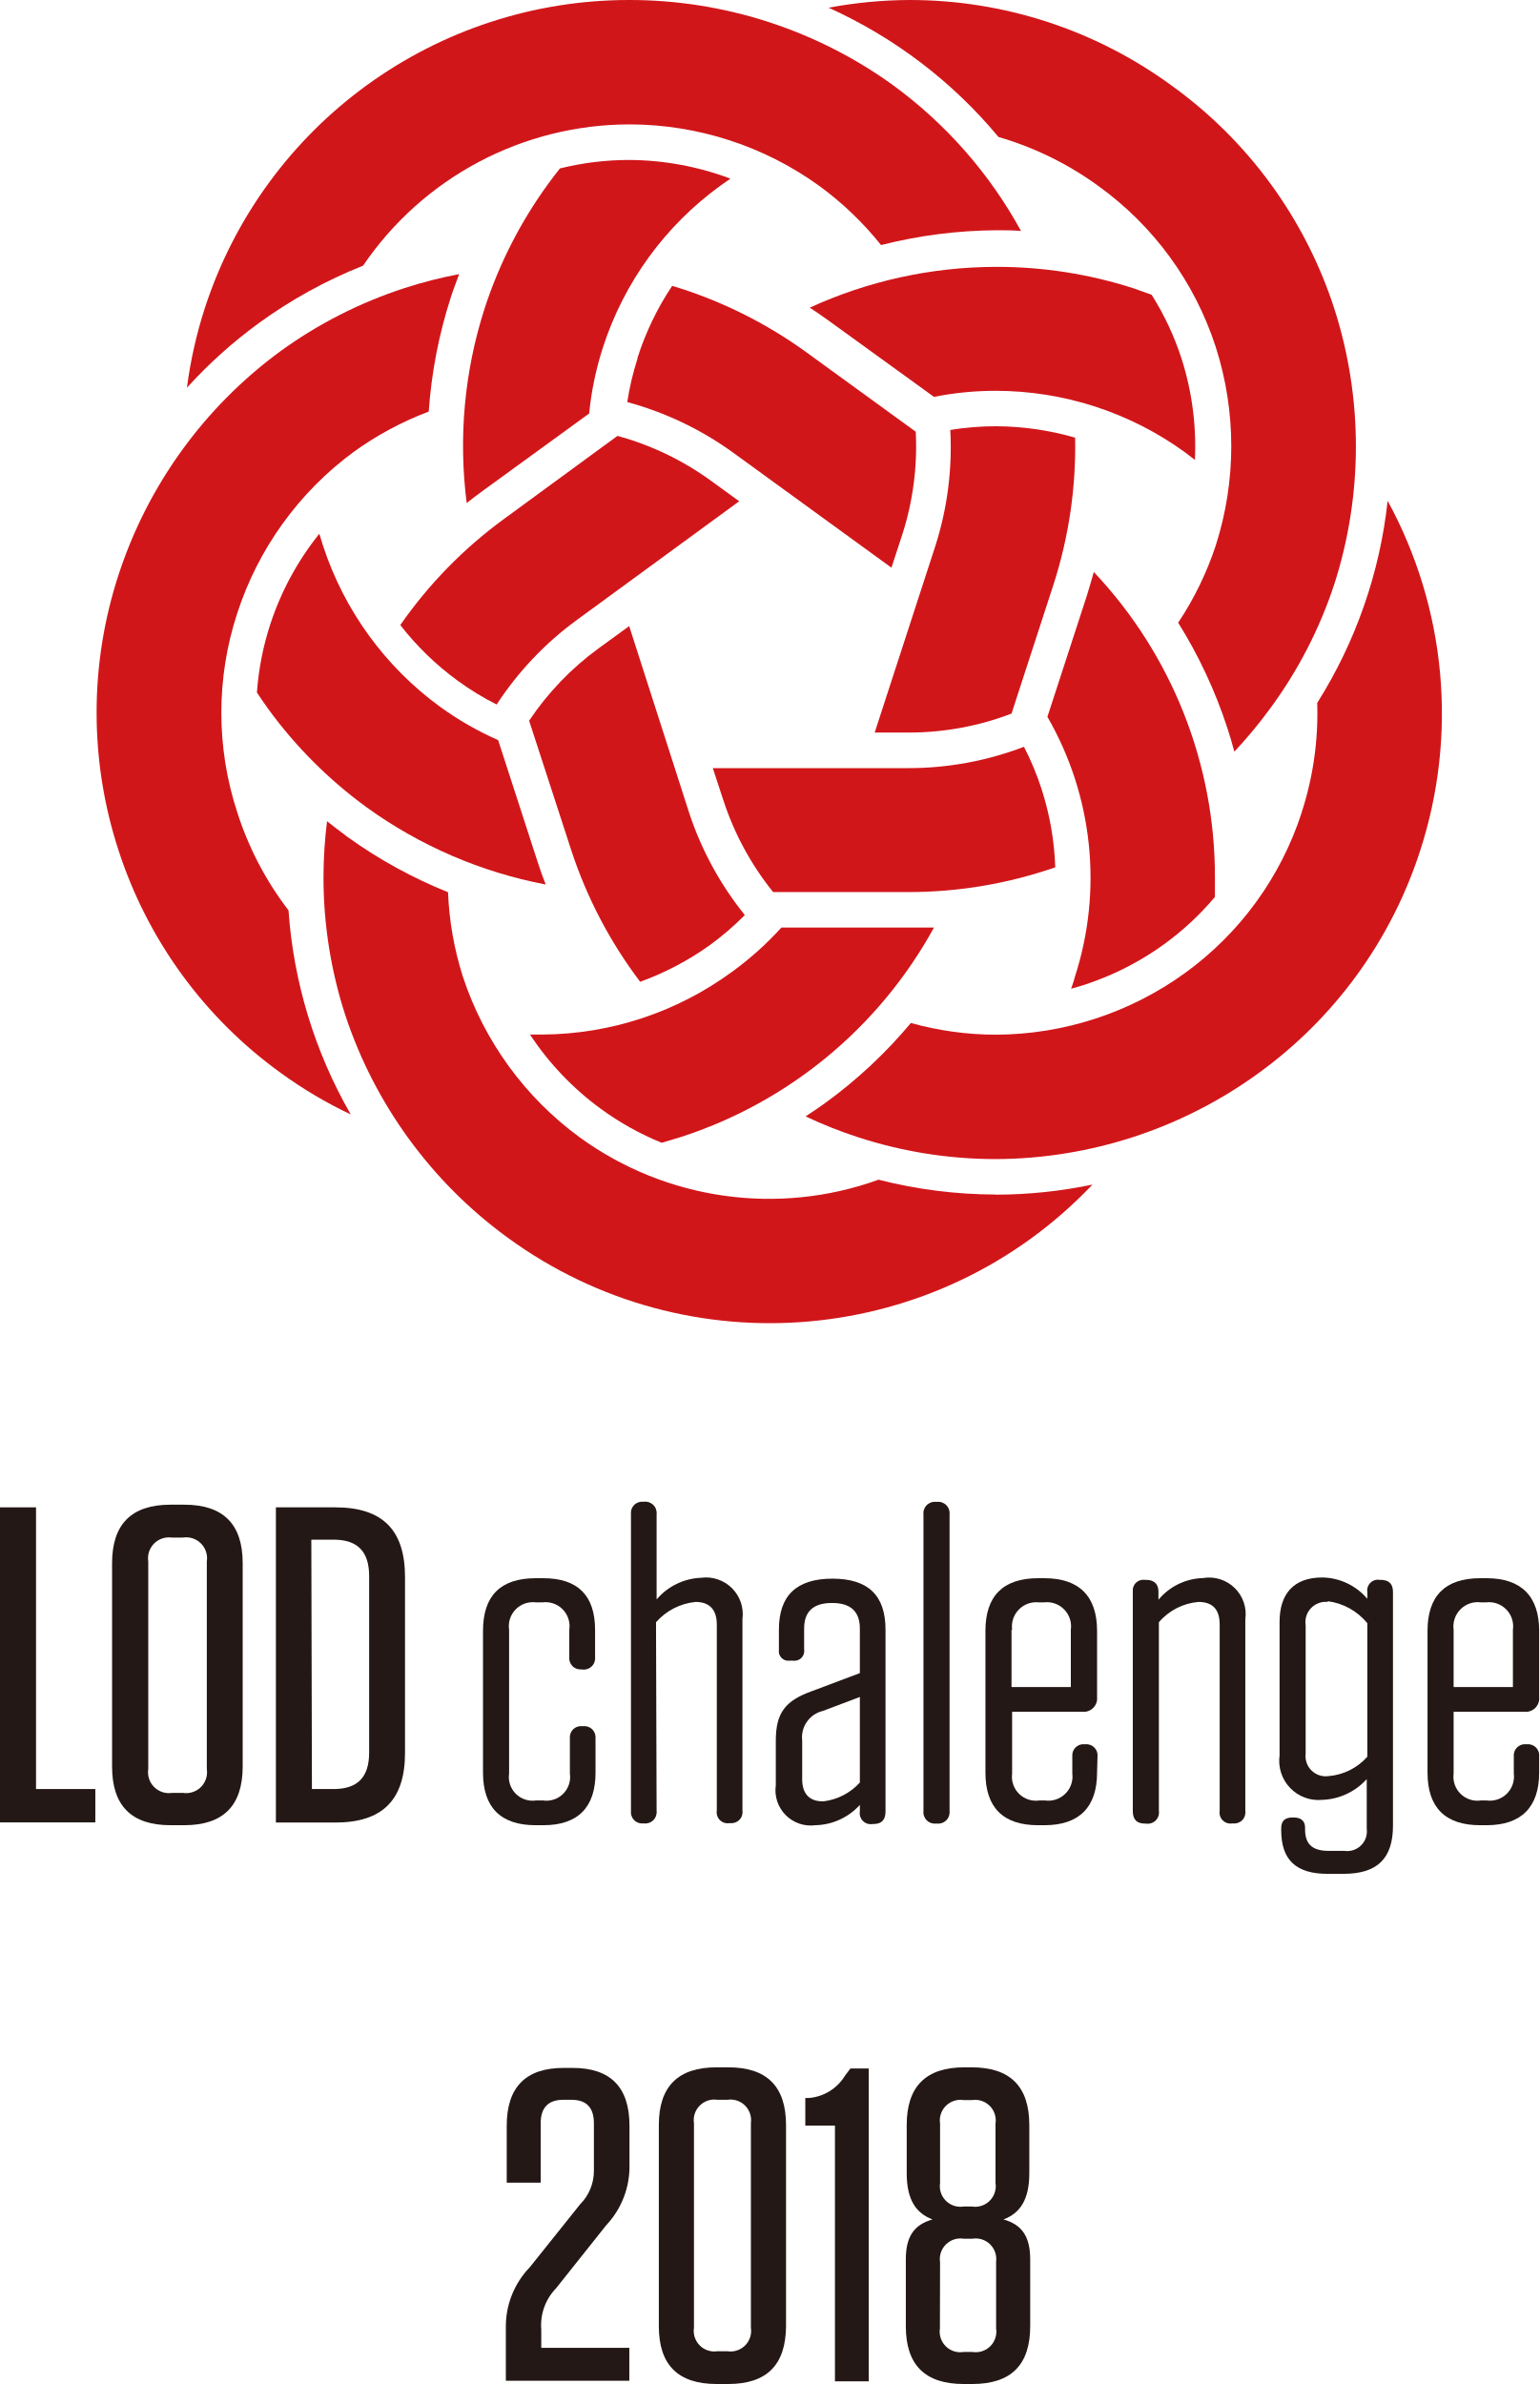
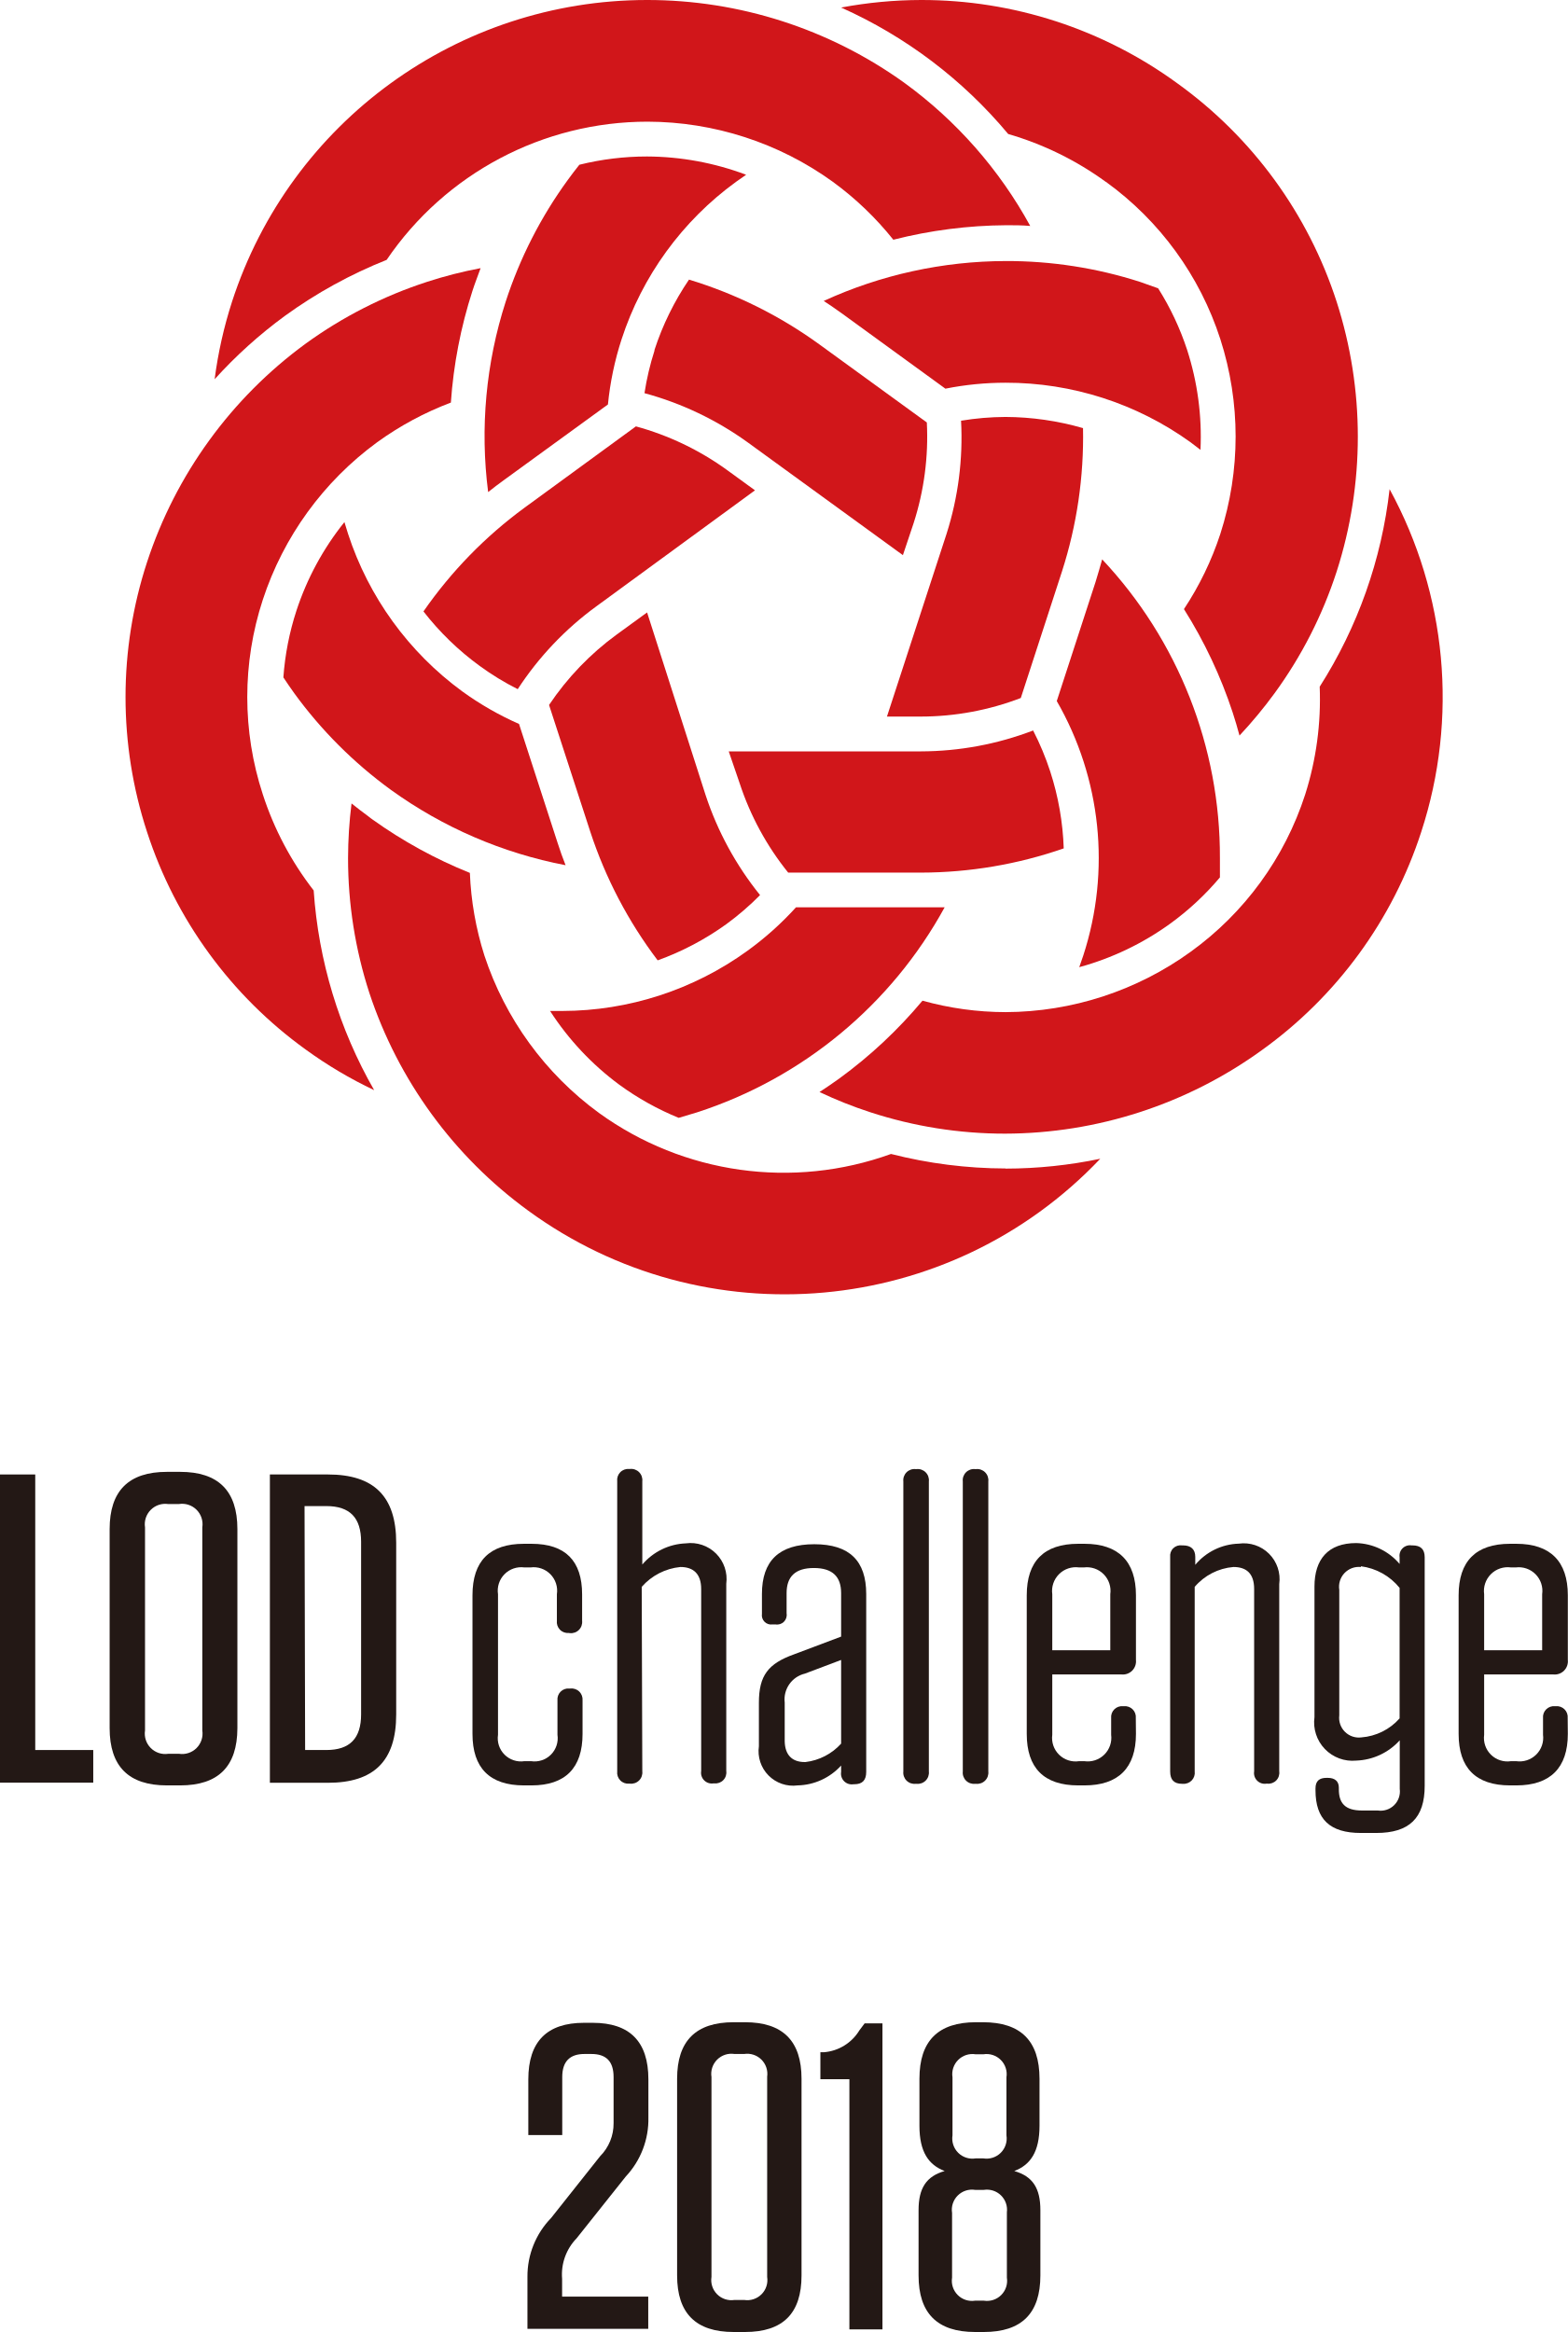
- <svg xmlns="http://www.w3.org/2000/svg" viewBox="0 0 103.82 160.8">
+ <svg xmlns="http://www.w3.org/2000/svg" viewBox="0 0 108.11 160.8">
  <defs>
    <style>.cls-1{fill:#d1161a;}.cls-2{fill:#231815;}</style>
  </defs>
  <g id="レイヤー_2" data-name="レイヤー 2">
    <g id="_2018_OL" data-name="2018_OL">
-       <path class="cls-1" d="M74.08,12.54A21.55,21.55,0,0,1,82,23.39h0a21.92,21.92,0,0,1,0,13.42A21.52,21.52,0,0,1,79.47,42a32.24,32.24,0,0,1,3.32,7.11c.17.52.33,1.06.47,1.59a31.24,31.24,0,0,0,2.42-2.92A29.87,29.87,0,0,0,90,39.41a30.36,30.36,0,0,0,0-18.6h0A29.88,29.88,0,0,0,79,5.75h0A29.91,29.91,0,0,0,61.35,0h0a30.19,30.19,0,0,0-5.46.52A32,32,0,0,1,67.35,9.24a21.7,21.7,0,0,1,6.73,3.3Z" />
-       <path class="cls-1" d="M67.16,80.57a32.18,32.18,0,0,1-7.9-1,21.74,21.74,0,0,1-20.15-2.85,21.94,21.94,0,0,1-7.89-10.85,21.63,21.63,0,0,1-1-5.69,32.13,32.13,0,0,1-6.71-3.68h0l-.14-.1h0l-.15-.12c-.39-.29-.78-.58-1.16-.89a30.82,30.82,0,0,0-.24,3.78,30.08,30.08,0,0,0,1.47,9.3h0a30.36,30.36,0,0,0,10.94,15A30,30,0,0,0,73.69,79.9a32.15,32.15,0,0,1-6.52.68Z" />
-       <path class="cls-1" d="M8,57.37a29.85,29.85,0,0,0,10.94,15h0a29.47,29.47,0,0,0,4.72,2.8A32.08,32.08,0,0,1,19.46,61.4,21.69,21.69,0,0,1,16,54.78h0a21.55,21.55,0,0,1,0-13.41h0A21.91,21.91,0,0,1,23.83,30.5h0a21.77,21.77,0,0,1,5.09-2.74,32.29,32.29,0,0,1,1.49-7.71c.17-.53.36-1,.56-1.56a29.73,29.73,0,0,0-3.68.94,30.08,30.08,0,0,0-8.39,4.27h0A30.37,30.37,0,0,0,8,38.76,29.91,29.91,0,0,0,8,57.37Z" />
-       <path class="cls-1" d="M17.49,21.77a32.25,32.25,0,0,1,7-3.85,21.75,21.75,0,0,1,18-9.53h0a21.9,21.9,0,0,1,12.76,4.14h0a21.74,21.74,0,0,1,4.18,4,32.43,32.43,0,0,1,7.79-1c.55,0,1.1,0,1.65.05a30,30,0,0,0-8.68-9.87A30.36,30.36,0,0,0,42.44,0h0A30.09,30.09,0,0,0,13.81,20.8h0a30,30,0,0,0-1.2,5.35A32,32,0,0,1,17.49,21.77Z" />
-       <path class="cls-1" d="M21.79,36.81h0c-.09-.27-.17-.54-.25-.81a19.4,19.4,0,0,0-3.31,6.11h0a19.25,19.25,0,0,0-.9,4.6c.24.36.49.73.75,1.09a30.17,30.17,0,0,0,6.66,6.66h0a30.32,30.32,0,0,0,12.07,5.2c-.2-.51-.38-1-.55-1.54l-2.66-8.2a21.39,21.39,0,0,1-3.92-2.25h0a21.86,21.86,0,0,1-7.89-10.86Z" />
-       <path class="cls-1" d="M31.48,33.93q.55-.44,1.12-.85l7.14-5.19a21.3,21.3,0,0,1,.94-4.49h0a21.74,21.74,0,0,1,7.89-10.86h0l.7-.49a19.64,19.64,0,0,0-6.84-1.26,19.32,19.32,0,0,0-4.66.57c-.27.34-.54.69-.8,1.05a30,30,0,0,0-4.28,8.39h0A30.24,30.24,0,0,0,31.48,33.93Z" />
-       <path class="cls-1" d="M40.54,74.8a19.34,19.34,0,0,0,4.09,2.28l1.27-.38A30,30,0,0,0,63,62.56c-.55,0-1.09,0-1.64,0H52.71a21.49,21.49,0,0,1-3.35,3h0A21.84,21.84,0,0,1,36.6,69.78h0l-.85,0A19.44,19.44,0,0,0,40.54,74.8Z" />
-       <path class="cls-1" d="M70.25,53.2a19.25,19.25,0,0,0-1.18-2.83,21.82,21.82,0,0,1-7.74,1.44H48.08L48.8,54a19.49,19.49,0,0,0,3.35,6.17h9.18a30.16,30.16,0,0,0,9.85-1.67A19.25,19.25,0,0,0,70.25,53.2Z" />
-       <path class="cls-1" d="M35.69,48.61l2.85,8.76a30.34,30.34,0,0,0,4.64,8.85,19.3,19.3,0,0,0,4.74-2.5l0,0a19.21,19.21,0,0,0,2.32-2,21.91,21.91,0,0,1-3.76-6.91L42.44,42.23l-2.09,1.52A19.34,19.34,0,0,0,35.69,48.61Z" />
-       <path class="cls-1" d="M27,42.16a19.28,19.28,0,0,0,3.88,3.76h0a18.73,18.73,0,0,0,2.62,1.6,21.82,21.82,0,0,1,5.42-5.71l10.94-8-1.94-1.41a19.47,19.47,0,0,0-6.27-3L34,35A30.19,30.19,0,0,0,27,42.16Z" />
-       <path class="cls-1" d="M59,49.41h2.34a19.29,19.29,0,0,0,6.89-1.28h0l2.84-8.73a30.3,30.3,0,0,0,1.45-9.88,19.56,19.56,0,0,0-5.35-.77A19.23,19.23,0,0,0,64.1,29a21.84,21.84,0,0,1-1,7.8Z" />
-       <path class="cls-1" d="M45.34,19.28A19.27,19.27,0,0,0,43,24.14l0,.05a19,19,0,0,0-.69,2.93,22,22,0,0,1,7.1,3.38l10.72,7.79.73-2.23a19.4,19.4,0,0,0,.91-6.94v0l-7.42-5.39A30.27,30.27,0,0,0,45.34,19.28Z" />
-       <path class="cls-1" d="M72.25,66.69a19.43,19.43,0,0,0,6.27-3,19.23,19.23,0,0,0,3.43-3.19q0-.66,0-1.32a29.92,29.92,0,0,0-8.17-20.6c-.14.52-.29,1-.46,1.57l-2.67,8.2a21.7,21.7,0,0,1,1.85,17.55C72.44,66.16,72.34,66.42,72.25,66.69Z" />
-       <path class="cls-1" d="M87.81,54.78a21.54,21.54,0,0,1-7.88,10.85h0a21.91,21.91,0,0,1-12.76,4.16h0A21.45,21.45,0,0,1,61.44,69a32.16,32.16,0,0,1-5.74,5.37q-.67.48-1.36.93a29.23,29.23,0,0,0,3.52,1.4,29.94,29.94,0,0,0,9.3,1.48h0a30.34,30.34,0,0,0,17.68-5.76,29.85,29.85,0,0,0,10.94-15h0a29.93,29.93,0,0,0-2.18-23.64,32,32,0,0,1-4.75,13.63,21.66,21.66,0,0,1-1.06,7.42Z" />
-       <path class="cls-1" d="M67.16,18a30.28,30.28,0,0,0-12.54,2.75c.42.28.84.56,1.25.86L63,26.77a21.22,21.22,0,0,1,4.15-.41A21.77,21.77,0,0,1,79.92,30.5l.68.52a19.5,19.5,0,0,0-.92-6.89,19.12,19.12,0,0,0-2-4.25q-.62-.23-1.24-.44A30,30,0,0,0,67.17,18h0Z" />
+       <path class="cls-1" d="M76.26,12.54a21.55,21.55,0,0,1,7.89,10.85h0a21.92,21.92,0,0,1,0,13.42A21.52,21.52,0,0,1,81.64,42,32.24,32.24,0,0,1,85,49.13c.17.52.33,1.06.47,1.59a31.24,31.24,0,0,0,2.42-2.92,29.87,29.87,0,0,0,4.28-8.39,30.36,30.36,0,0,0,0-18.6h0A29.88,29.88,0,0,0,81.19,5.75h0A29.91,29.91,0,0,0,63.52,0h0A30.19,30.19,0,0,0,58,.52,32,32,0,0,1,69.52,9.24a21.7,21.7,0,0,1,6.73,3.3Z" />
+       <path class="cls-1" d="M69.34,80.57a32.18,32.18,0,0,1-7.9-1A21.74,21.74,0,0,1,41.3,76.74,21.94,21.94,0,0,1,33.4,65.88a21.63,21.63,0,0,1-1-5.69,32.13,32.13,0,0,1-6.71-3.68h0l-.14-.1h0l-.15-.12c-.39-.29-.78-.58-1.16-.89A30.82,30.82,0,0,0,24,59.17a30.08,30.08,0,0,0,1.47,9.3h0a30.36,30.36,0,0,0,10.94,15A30,30,0,0,0,75.87,79.9a32.15,32.15,0,0,1-6.52.68Z" />
+       <path class="cls-1" d="M10.14,57.37a29.85,29.85,0,0,0,10.94,15h0a29.47,29.47,0,0,0,4.72,2.8A32.08,32.08,0,0,1,21.63,61.4a21.69,21.69,0,0,1-3.51-6.63h0a21.55,21.55,0,0,1,0-13.41h0A21.91,21.91,0,0,1,26,30.5h0a21.77,21.77,0,0,1,5.09-2.74,32.29,32.29,0,0,1,1.49-7.71c.17-.53.36-1,.56-1.56a29.73,29.73,0,0,0-3.68.94,30.08,30.08,0,0,0-8.39,4.27h0A30.37,30.37,0,0,0,10.14,38.76a29.91,29.91,0,0,0,0,18.61Z" />
+       <path class="cls-1" d="M19.66,21.77a32.25,32.25,0,0,1,7-3.85,21.75,21.75,0,0,1,18-9.53h0a21.9,21.9,0,0,1,12.76,4.14h0a21.74,21.74,0,0,1,4.18,4,32.43,32.43,0,0,1,7.79-1c.55,0,1.1,0,1.65.05a30,30,0,0,0-8.68-9.87A30.36,30.36,0,0,0,44.61,0h0A30.09,30.09,0,0,0,16,20.8h0a30,30,0,0,0-1.2,5.35A32,32,0,0,1,19.66,21.77Z" />
+       <path class="cls-1" d="M24,36.81h0c-.09-.27-.17-.54-.25-.81a19.4,19.4,0,0,0-3.31,6.11h0a19.25,19.25,0,0,0-.9,4.6c.24.36.49.73.75,1.09a30.17,30.17,0,0,0,6.66,6.66h0A30.32,30.32,0,0,0,39,59.66c-.2-.51-.38-1-.55-1.54l-2.66-8.2a21.39,21.39,0,0,1-3.92-2.25h0A21.86,21.86,0,0,1,24,36.81Z" />
+       <path class="cls-1" d="M33.66,33.93q.55-.44,1.12-.85l7.14-5.19a21.3,21.3,0,0,1,.94-4.49h0a21.74,21.74,0,0,1,7.89-10.86h0l.7-.49a19.64,19.64,0,0,0-6.84-1.26,19.32,19.32,0,0,0-4.66.57c-.27.34-.54.69-.8,1.05a30,30,0,0,0-4.28,8.39h0A30.24,30.24,0,0,0,33.66,33.93Z" />
+       <path class="cls-1" d="M42.71,74.8a19.34,19.34,0,0,0,4.09,2.28l1.27-.38A30,30,0,0,0,65.14,62.56c-.55,0-1.09,0-1.64,0H54.89a21.49,21.49,0,0,1-3.35,3h0a21.84,21.84,0,0,1-12.76,4.15h0l-.85,0A19.44,19.44,0,0,0,42.71,74.8Z" />
+       <path class="cls-1" d="M72.42,53.2a19.25,19.25,0,0,0-1.18-2.83,21.82,21.82,0,0,1-7.74,1.44H50.25L51,54a19.49,19.49,0,0,0,3.35,6.17H63.5a30.16,30.16,0,0,0,9.85-1.67A19.25,19.25,0,0,0,72.42,53.2Z" />
+       <path class="cls-1" d="M37.86,48.61l2.85,8.76a30.34,30.34,0,0,0,4.64,8.85,19.3,19.3,0,0,0,4.74-2.5l0,0a19.21,19.21,0,0,0,2.32-2,21.91,21.91,0,0,1-3.76-6.91L44.62,42.23l-2.09,1.52A19.34,19.34,0,0,0,37.86,48.61Z" />
+       <path class="cls-1" d="M29.2,42.16a19.28,19.28,0,0,0,3.88,3.76h0a18.73,18.73,0,0,0,2.62,1.6,21.82,21.82,0,0,1,5.42-5.71l10.94-8-1.94-1.41a19.47,19.47,0,0,0-6.27-3L36.18,35A30.19,30.19,0,0,0,29.2,42.16Z" />
+       <path class="cls-1" d="M61.16,49.41H63.5a19.29,19.29,0,0,0,6.89-1.28h0l2.84-8.73a30.3,30.3,0,0,0,1.45-9.88,19.56,19.56,0,0,0-5.35-.77,19.23,19.23,0,0,0-3.06.26,21.84,21.84,0,0,1-1,7.8Z" />
+       <path class="cls-1" d="M47.51,19.28a19.27,19.27,0,0,0-2.38,4.85l0,.05a19,19,0,0,0-.69,2.93,22,22,0,0,1,7.1,3.38l10.72,7.79L63,36.07a19.4,19.4,0,0,0,.91-6.94v0l-7.42-5.39A30.27,30.27,0,0,0,47.51,19.28Z" />
+       <path class="cls-1" d="M74.42,66.69a19.43,19.43,0,0,0,6.27-3,19.23,19.23,0,0,0,3.43-3.19q0-.66,0-1.32A29.92,29.92,0,0,0,76,38.57c-.14.52-.29,1-.46,1.57l-2.67,8.2A21.7,21.7,0,0,1,74.7,65.88C74.61,66.16,74.52,66.42,74.42,66.69Z" />
+       <path class="cls-1" d="M90,54.78A21.54,21.54,0,0,1,82.1,65.63h0a21.91,21.91,0,0,1-12.76,4.16h0A21.45,21.45,0,0,1,63.61,69a32.16,32.16,0,0,1-5.74,5.37q-.67.48-1.36.93A29.23,29.23,0,0,0,60,76.69a29.94,29.94,0,0,0,9.3,1.48h0A30.34,30.34,0,0,0,87,72.42,29.85,29.85,0,0,0,98,57.37h0a29.93,29.93,0,0,0-2.18-23.64A32,32,0,0,1,91,47.35,21.66,21.66,0,0,1,90,54.78Z" />
+       <path class="cls-1" d="M69.34,18a30.28,30.28,0,0,0-12.54,2.75c.42.28.84.56,1.25.86l7.14,5.19a21.22,21.22,0,0,1,4.15-.41A21.77,21.77,0,0,1,82.1,30.5l.68.52a19.5,19.5,0,0,0-.92-6.89,19.12,19.12,0,0,0-2-4.25q-.62-.23-1.24-.44A30,30,0,0,0,69.34,18h0Z" />
      <path class="cls-2" d="M2.43,101.67v19h4v2.25H0V101.67Z" />
      <path class="cls-2" d="M12.42,123.11h-.91c-2.64,0-3.95-1.31-3.95-3.95V105.44c0-2.64,1.31-3.95,3.95-3.95h.91c2.64,0,3.95,1.31,3.95,3.95v13.73C16.36,121.8,15.06,123.11,12.42,123.11Zm-.09-19.4H11.6A1.41,1.41,0,0,0,10,105.32v14a1.41,1.41,0,0,0,1.61,1.61h.73a1.41,1.41,0,0,0,1.61-1.61v-14A1.41,1.41,0,0,0,12.33,103.71Z" />
      <path class="cls-2" d="M18.61,101.67h4c3.19,0,4.71,1.52,4.71,4.71v11.84c0,3.19-1.52,4.71-4.71,4.71h-4Zm2.43,19H22.5c1.64,0,2.4-.82,2.4-2.46v-11.9c0-1.64-.76-2.46-2.4-2.46H21Z" />
      <path class="cls-2" d="M39.22,112.6a.76.76,0,0,1-.82-.85v-1.82a1.62,1.62,0,0,0-1.82-1.85h-.42a1.62,1.62,0,0,0-1.82,1.85v9.69a1.6,1.6,0,0,0,1.82,1.82h.46a1.6,1.6,0,0,0,1.82-1.82v-2.37a.75.75,0,0,1,.82-.82h.06a.76.76,0,0,1,.85.82v2.31c0,2.34-1.18,3.55-3.52,3.55h-.52c-2.37,0-3.55-1.21-3.55-3.55V110q0-3.55,3.55-3.55h.52c2.34,0,3.49,1.18,3.49,3.49v1.82a.77.77,0,0,1-.85.85Z" />
      <path class="cls-2" d="M44.29,122.14a.77.77,0,0,1-.85.85h-.06a.76.76,0,0,1-.82-.85v-20a.76.76,0,0,1,.82-.85h.06a.77.77,0,0,1,.85.85v5.74a4.16,4.16,0,0,1,3-1.46,2.48,2.48,0,0,1,2.79,2.79v12.91a.75.75,0,0,1-.82.85h-.06a.74.74,0,0,1-.85-.85V109.57c0-1.06-.55-1.52-1.43-1.52a4.07,4.07,0,0,0-2.67,1.37Z" />
      <path class="cls-2" d="M58,121.74a4.17,4.17,0,0,1-3,1.37,2.38,2.38,0,0,1-2.67-2.7v-3c0-1.88.64-2.7,2.43-3.34L58,112.85v-3c0-1.12-.58-1.73-1.88-1.73s-1.88.61-1.88,1.73v1.4a.66.66,0,0,1-.76.76h-.21a.64.64,0,0,1-.73-.73v-1.37c0-2.28,1.18-3.43,3.61-3.43s3.58,1.15,3.58,3.43v12.27c0,.58-.27.85-.82.85h-.06a.74.74,0,0,1-.85-.85Zm-2.52-.24h.06A3.94,3.94,0,0,0,58,120.23v-5.77l-2.49.94a1.83,1.83,0,0,0-1.4,2v2.67C54.13,121,54.61,121.5,55.49,121.5Z" />
      <path class="cls-2" d="M63.14,123a.77.77,0,0,1-.85-.85v-20a.77.77,0,0,1,.85-.85h.06a.77.77,0,0,1,.85.85v20a.77.77,0,0,1-.85.85Z" />
-       <path class="cls-2" d="M74,119.56c0,2.34-1.21,3.55-3.55,3.55h-.43c-2.37,0-3.55-1.21-3.55-3.55V110c0-2.34,1.18-3.55,3.55-3.55h.43c2.34,0,3.55,1.21,3.55,3.55v4.46a.91.91,0,0,1-1,1H68.27v4.16a1.62,1.62,0,0,0,1.85,1.82h.36a1.63,1.63,0,0,0,1.85-1.82v-1.15a.75.75,0,0,1,.82-.82h.06a.75.75,0,0,1,.82.82Zm-5.77-9.63v3.86h4v-3.86a1.63,1.63,0,0,0-1.82-1.85h-.33A1.64,1.64,0,0,0,68.27,109.93Z" />
-       <path class="cls-2" d="M77.29,123h-.06c-.55,0-.82-.27-.82-.85V107.35a.72.72,0,0,1,.82-.79h.06c.55,0,.85.27.85.79v.55a4.06,4.06,0,0,1,3-1.46A2.47,2.47,0,0,1,84,109.23v12.91a.75.75,0,0,1-.82.85h-.06a.74.74,0,0,1-.85-.85V109.57c0-1.09-.55-1.52-1.43-1.52a3.94,3.94,0,0,0-2.67,1.37v12.72A.76.76,0,0,1,77.29,123Z" />
-       <path class="cls-2" d="M92.23,107.84v-.46a.72.72,0,0,1,.82-.82h.06c.58,0,.85.27.85.82v15.76c0,2.22-1.06,3.25-3.34,3.25H89.55c-2.13,0-3.13-.94-3.13-2.95v-.12c0-.52.27-.73.76-.73h.09c.49,0,.76.24.76.67v.12c0,.94.42,1.46,1.58,1.46h1.06a1.33,1.33,0,0,0,1.52-1.49V120a4.24,4.24,0,0,1-3,1.4,2.65,2.65,0,0,1-2.88-3v-9c0-1.88.94-3,2.88-3A4.06,4.06,0,0,1,92.23,107.84Zm-2.67.21a1.37,1.37,0,0,0-1.49,1.58v8.65a1.36,1.36,0,0,0,1.52,1.52,3.92,3.92,0,0,0,2.64-1.31v-9A4.1,4.1,0,0,0,89.55,108Z" />
-       <path class="cls-2" d="M103.82,119.56c0,2.34-1.21,3.55-3.55,3.55h-.43c-2.37,0-3.55-1.21-3.55-3.55V110c0-2.34,1.18-3.55,3.55-3.55h.43c2.34,0,3.55,1.21,3.55,3.55v4.46a.91.91,0,0,1-1,1H98.05v4.16a1.62,1.62,0,0,0,1.85,1.82h.36a1.63,1.63,0,0,0,1.85-1.82v-1.15a.75.75,0,0,1,.82-.82H103a.75.75,0,0,1,.82.82Zm-5.77-9.63v3.86h4v-3.86a1.63,1.63,0,0,0-1.82-1.85h-.33A1.64,1.64,0,0,0,98.05,109.93Z" />
-       <path class="cls-2" d="M39.13,148.68a3.18,3.18,0,0,0,.93-2.28v-3.18c0-1.08-.51-1.59-1.53-1.59H38c-1,0-1.53.51-1.53,1.59v4H34.18v-3.84c0-2.61,1.29-3.9,3.84-3.9h.6c2.55,0,3.84,1.29,3.84,3.9V146a5.77,5.77,0,0,1-1.56,4.08l-3.39,4.26a3.58,3.58,0,0,0-1,2.79v1.23h5.94v2.22H34.12V157a5.76,5.76,0,0,1,1.62-4.08Z" />
-       <path class="cls-2" d="M49.12,160.8h-.78c-2.61,0-3.9-1.29-3.9-3.9V143.34c0-2.61,1.29-3.9,3.9-3.9h.78c2.61,0,3.9,1.29,3.9,3.9V156.9C53,159.51,51.73,160.8,49.12,160.8Zm-.06-19.17H48.4a1.39,1.39,0,0,0-1.59,1.59V157a1.39,1.39,0,0,0,1.59,1.59h.66A1.39,1.39,0,0,0,50.65,157v-13.8A1.39,1.39,0,0,0,49.06,141.63Z" />
-       <path class="cls-2" d="M58.6,160.62H56.32V143.37h-2v-1.86l.24,0A3.16,3.16,0,0,0,57,140l.36-.48H58.6Z" />
-       <path class="cls-2" d="M65.53,139.44c2.61,0,3.9,1.29,3.9,3.9v3.24c0,1.8-.63,2.7-1.74,3.12,1.26.36,1.8,1.17,1.8,2.7v4.5c0,2.61-1.29,3.9-3.9,3.9H65c-2.61,0-3.9-1.29-3.9-3.9v-4.5c0-1.53.54-2.34,1.8-2.7-1.11-.42-1.74-1.32-1.74-3.12v-3.24c0-2.61,1.29-3.9,3.9-3.9ZM63.4,157.05A1.39,1.39,0,0,0,65,158.64h.6a1.39,1.39,0,0,0,1.59-1.59v-4.5A1.39,1.39,0,0,0,65.59,151H65a1.39,1.39,0,0,0-1.59,1.59Zm2.16-8.22a1.39,1.39,0,0,0,1.59-1.59v-4a1.39,1.39,0,0,0-1.59-1.59H65a1.39,1.39,0,0,0-1.59,1.59v4A1.39,1.39,0,0,0,65,148.83Z" />
+       <path class="cls-2" d="M67.24,123a.77.77,0,0,1-.85-.85v-20a.77.77,0,0,1,.85-.85h.06a.77.77,0,0,1,.85.85v20a.77.77,0,0,1-.85.85Z" />
+       <path class="cls-2" d="M78.33,119.56c0,2.34-1.21,3.55-3.55,3.55h-.43c-2.37,0-3.55-1.21-3.55-3.55V110c0-2.34,1.18-3.55,3.55-3.55h.43c2.34,0,3.55,1.21,3.55,3.55v4.46a.91.91,0,0,1-1,1H72.56v4.16a1.62,1.62,0,0,0,1.85,1.82h.36a1.63,1.63,0,0,0,1.85-1.82v-1.15a.75.75,0,0,1,.82-.82h.06a.75.75,0,0,1,.82.82Zm-5.77-9.63v3.86h4v-3.86a1.63,1.63,0,0,0-1.82-1.85h-.33A1.64,1.64,0,0,0,72.56,109.93Z" />
+       <path class="cls-2" d="M81.57,123h-.06c-.55,0-.82-.27-.82-.85V107.35a.72.72,0,0,1,.82-.79h.06c.55,0,.85.27.85.79v.55a4.06,4.06,0,0,1,3-1.46,2.47,2.47,0,0,1,2.79,2.79v12.91a.75.75,0,0,1-.82.85h-.06a.74.74,0,0,1-.85-.85V109.57c0-1.09-.55-1.52-1.43-1.52a3.94,3.94,0,0,0-2.67,1.37v12.72A.76.76,0,0,1,81.57,123Z" />
+       <path class="cls-2" d="M96.51,107.84v-.46a.72.72,0,0,1,.82-.82h.06c.58,0,.85.27.85.82v15.76c0,2.22-1.06,3.25-3.34,3.25H93.84c-2.13,0-3.13-.94-3.13-2.95v-.12c0-.52.27-.73.76-.73h.09c.49,0,.76.24.76.67v.12c0,.94.42,1.46,1.58,1.46H95a1.33,1.33,0,0,0,1.52-1.49V120a4.24,4.24,0,0,1-3,1.4,2.65,2.65,0,0,1-2.88-3v-9c0-1.88.94-3,2.88-3A4.06,4.06,0,0,1,96.51,107.84Zm-2.67.21a1.37,1.37,0,0,0-1.49,1.58v8.65a1.36,1.36,0,0,0,1.52,1.52,3.92,3.92,0,0,0,2.64-1.31v-9A4.1,4.1,0,0,0,93.84,108Z" />
+       <path class="cls-2" d="M108.11,119.56c0,2.34-1.21,3.55-3.55,3.55h-.43c-2.37,0-3.55-1.21-3.55-3.55V110c0-2.34,1.18-3.55,3.55-3.55h.43c2.34,0,3.55,1.21,3.55,3.55v4.46a.91.91,0,0,1-1,1h-4.77v4.16a1.62,1.62,0,0,0,1.85,1.82h.36a1.63,1.63,0,0,0,1.85-1.82v-1.15a.75.75,0,0,1,.82-.82h.06a.75.75,0,0,1,.82.82Zm-5.77-9.63v3.86h4v-3.86a1.63,1.63,0,0,0-1.82-1.85h-.33A1.64,1.64,0,0,0,102.34,109.93Z" />
+       <path class="cls-2" d="M41.38,148.68a3.18,3.18,0,0,0,.93-2.28v-3.18c0-1.08-.51-1.59-1.53-1.59H40.3c-1,0-1.53.51-1.53,1.59v4H36.43v-3.84c0-2.61,1.29-3.9,3.84-3.9h.6c2.55,0,3.84,1.29,3.84,3.9V146a5.77,5.77,0,0,1-1.56,4.08l-3.39,4.26a3.58,3.58,0,0,0-1,2.79v1.23h5.94v2.22H36.37V157A5.76,5.76,0,0,1,38,152.94Z" />
+       <path class="cls-2" d="M51.37,160.8h-.78c-2.61,0-3.9-1.29-3.9-3.9V143.34c0-2.61,1.29-3.9,3.9-3.9h.78c2.61,0,3.9,1.29,3.9,3.9V156.9C55.27,159.51,54,160.8,51.37,160.8Zm-.06-19.17h-.66a1.39,1.39,0,0,0-1.59,1.59V157a1.39,1.39,0,0,0,1.59,1.59h.66A1.39,1.39,0,0,0,52.9,157v-13.8A1.39,1.39,0,0,0,51.31,141.63Z" />
+       <path class="cls-2" d="M60.85,160.62H58.57V143.37h-2v-1.86l.24,0A3.16,3.16,0,0,0,59.26,140l.36-.48h1.23Z" />
+       <path class="cls-2" d="M67.78,139.44c2.61,0,3.9,1.29,3.9,3.9v3.24c0,1.8-.63,2.7-1.74,3.12,1.26.36,1.8,1.17,1.8,2.7v4.5c0,2.61-1.29,3.9-3.9,3.9h-.6c-2.61,0-3.9-1.29-3.9-3.9v-4.5c0-1.53.54-2.34,1.8-2.7-1.11-.42-1.74-1.32-1.74-3.12v-3.24c0-2.61,1.29-3.9,3.9-3.9Zm-2.13,17.61a1.39,1.39,0,0,0,1.59,1.59h.6a1.39,1.39,0,0,0,1.59-1.59v-4.5A1.39,1.39,0,0,0,67.84,151h-.6a1.39,1.39,0,0,0-1.59,1.59Zm2.16-8.22a1.39,1.39,0,0,0,1.59-1.59v-4a1.39,1.39,0,0,0-1.59-1.59h-.54a1.39,1.39,0,0,0-1.59,1.59v4a1.39,1.39,0,0,0,1.59,1.59Z" />
    </g>
  </g>
</svg>
